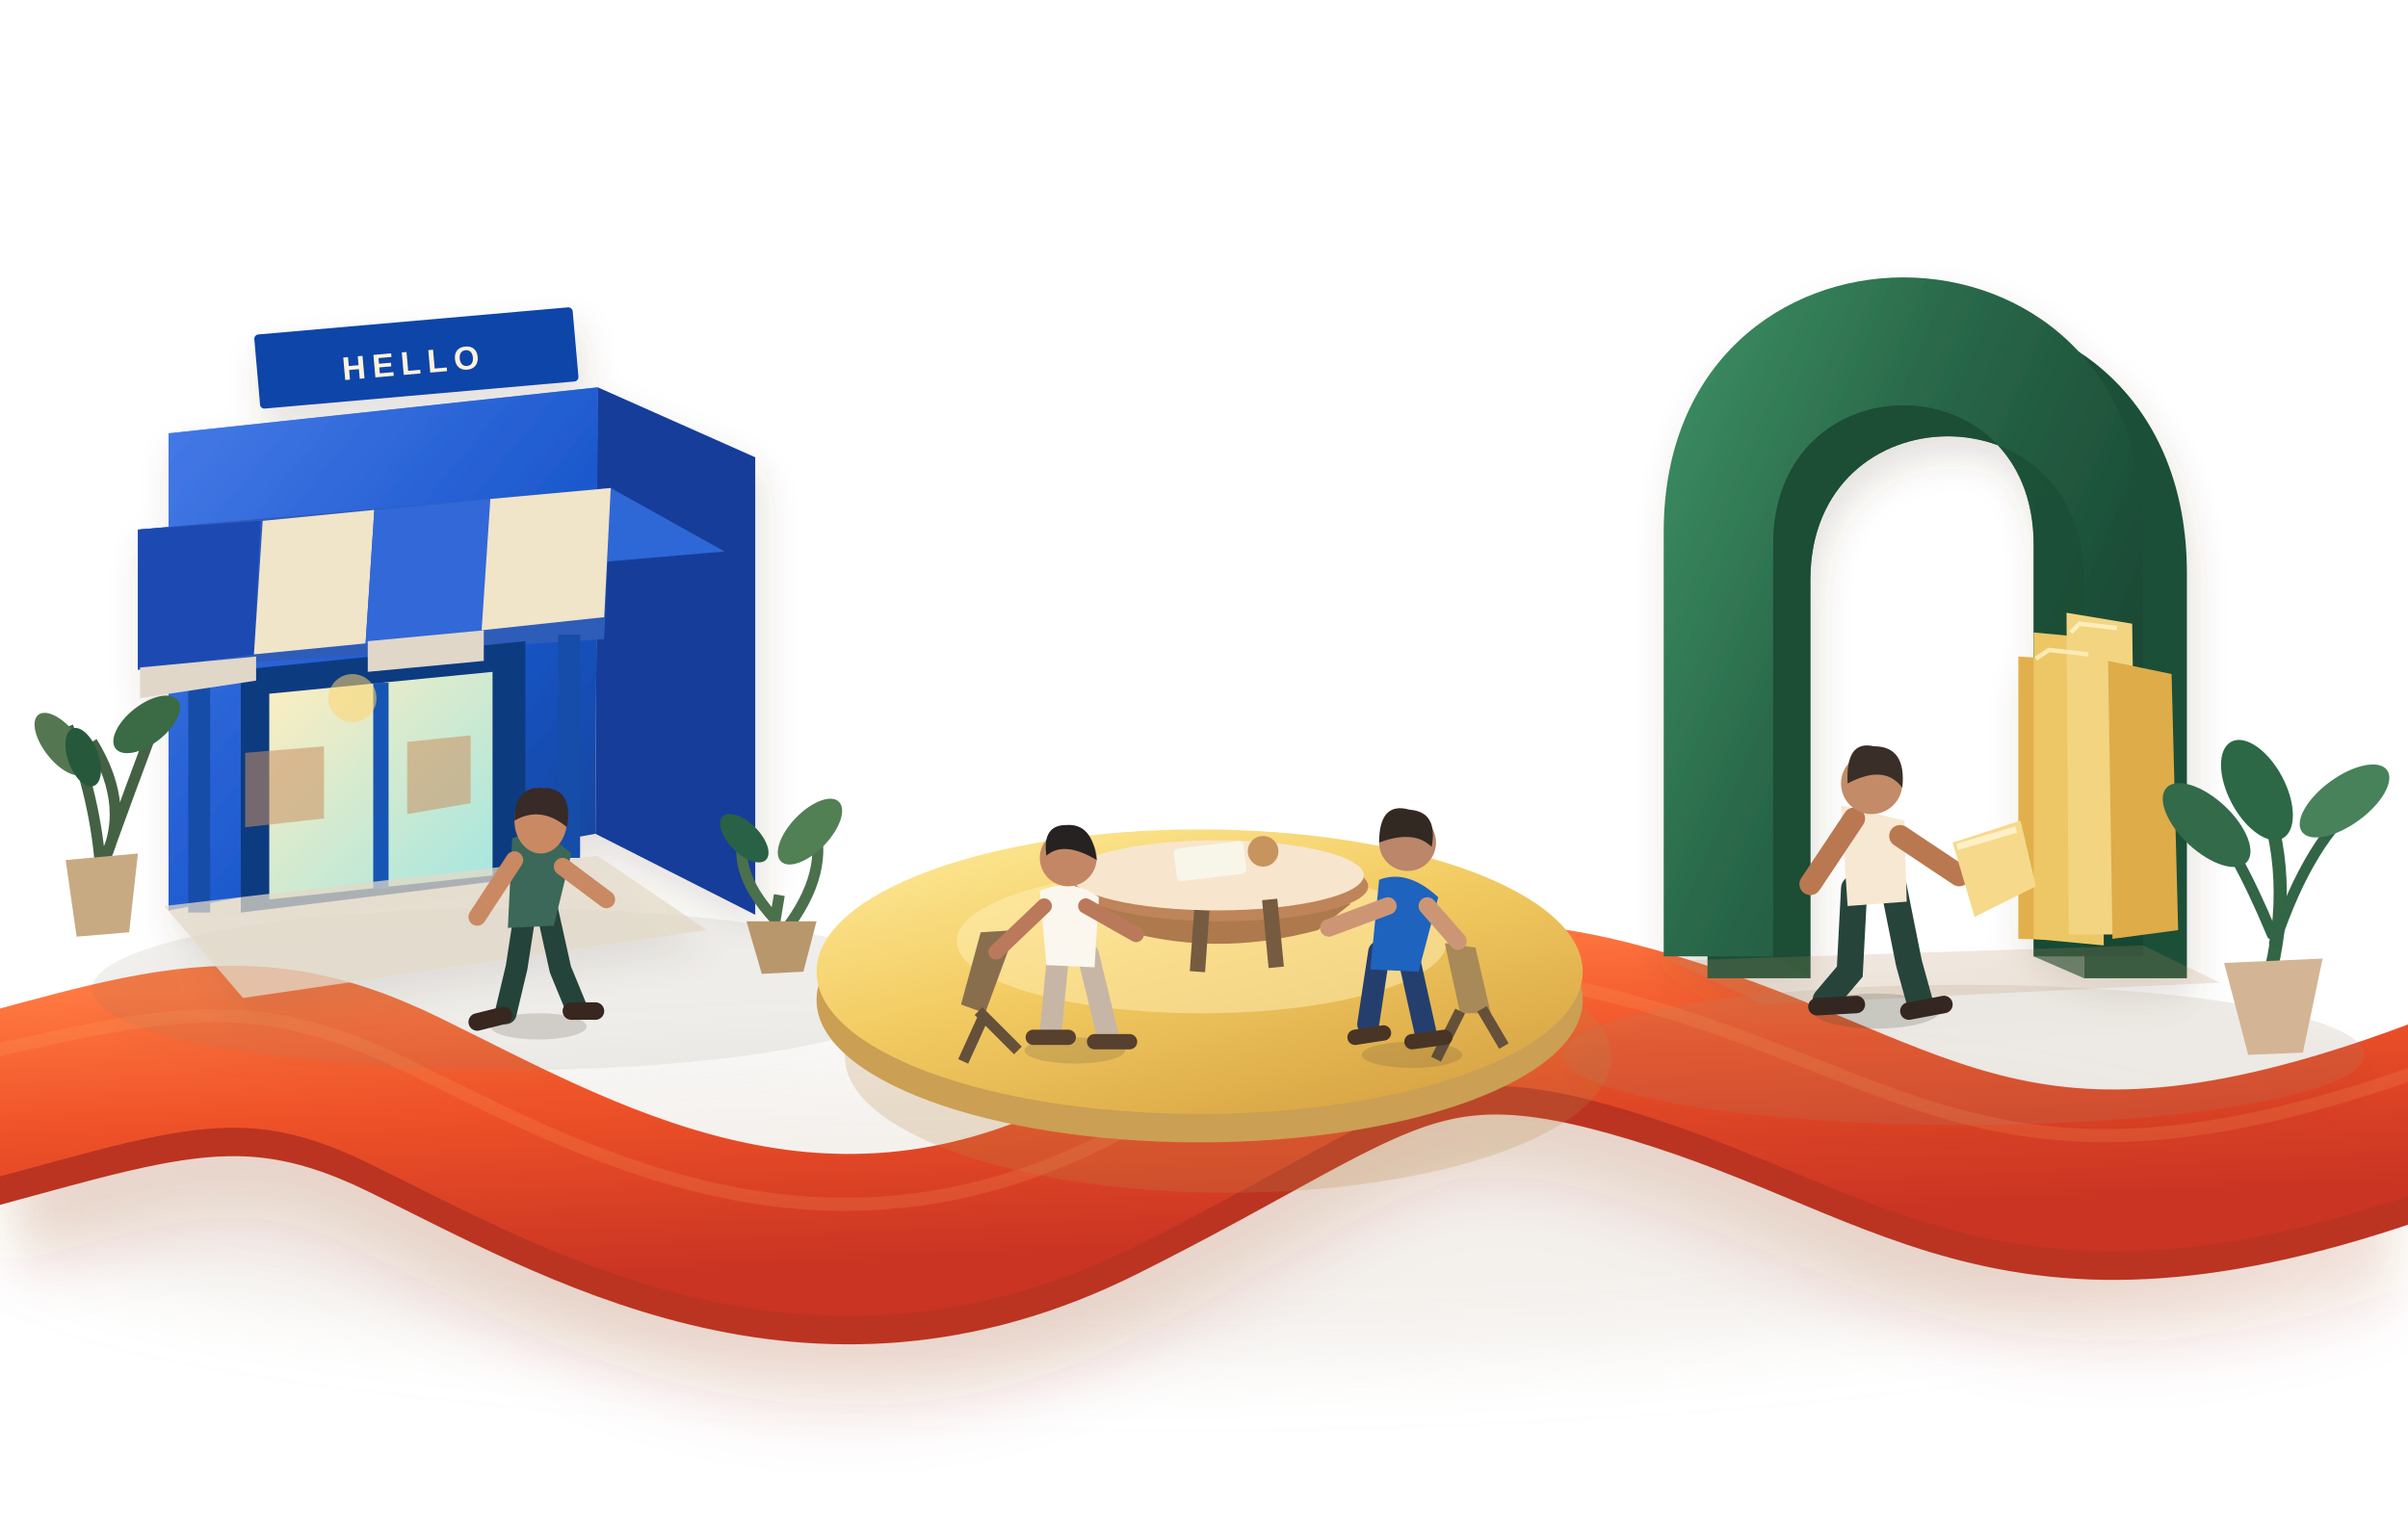
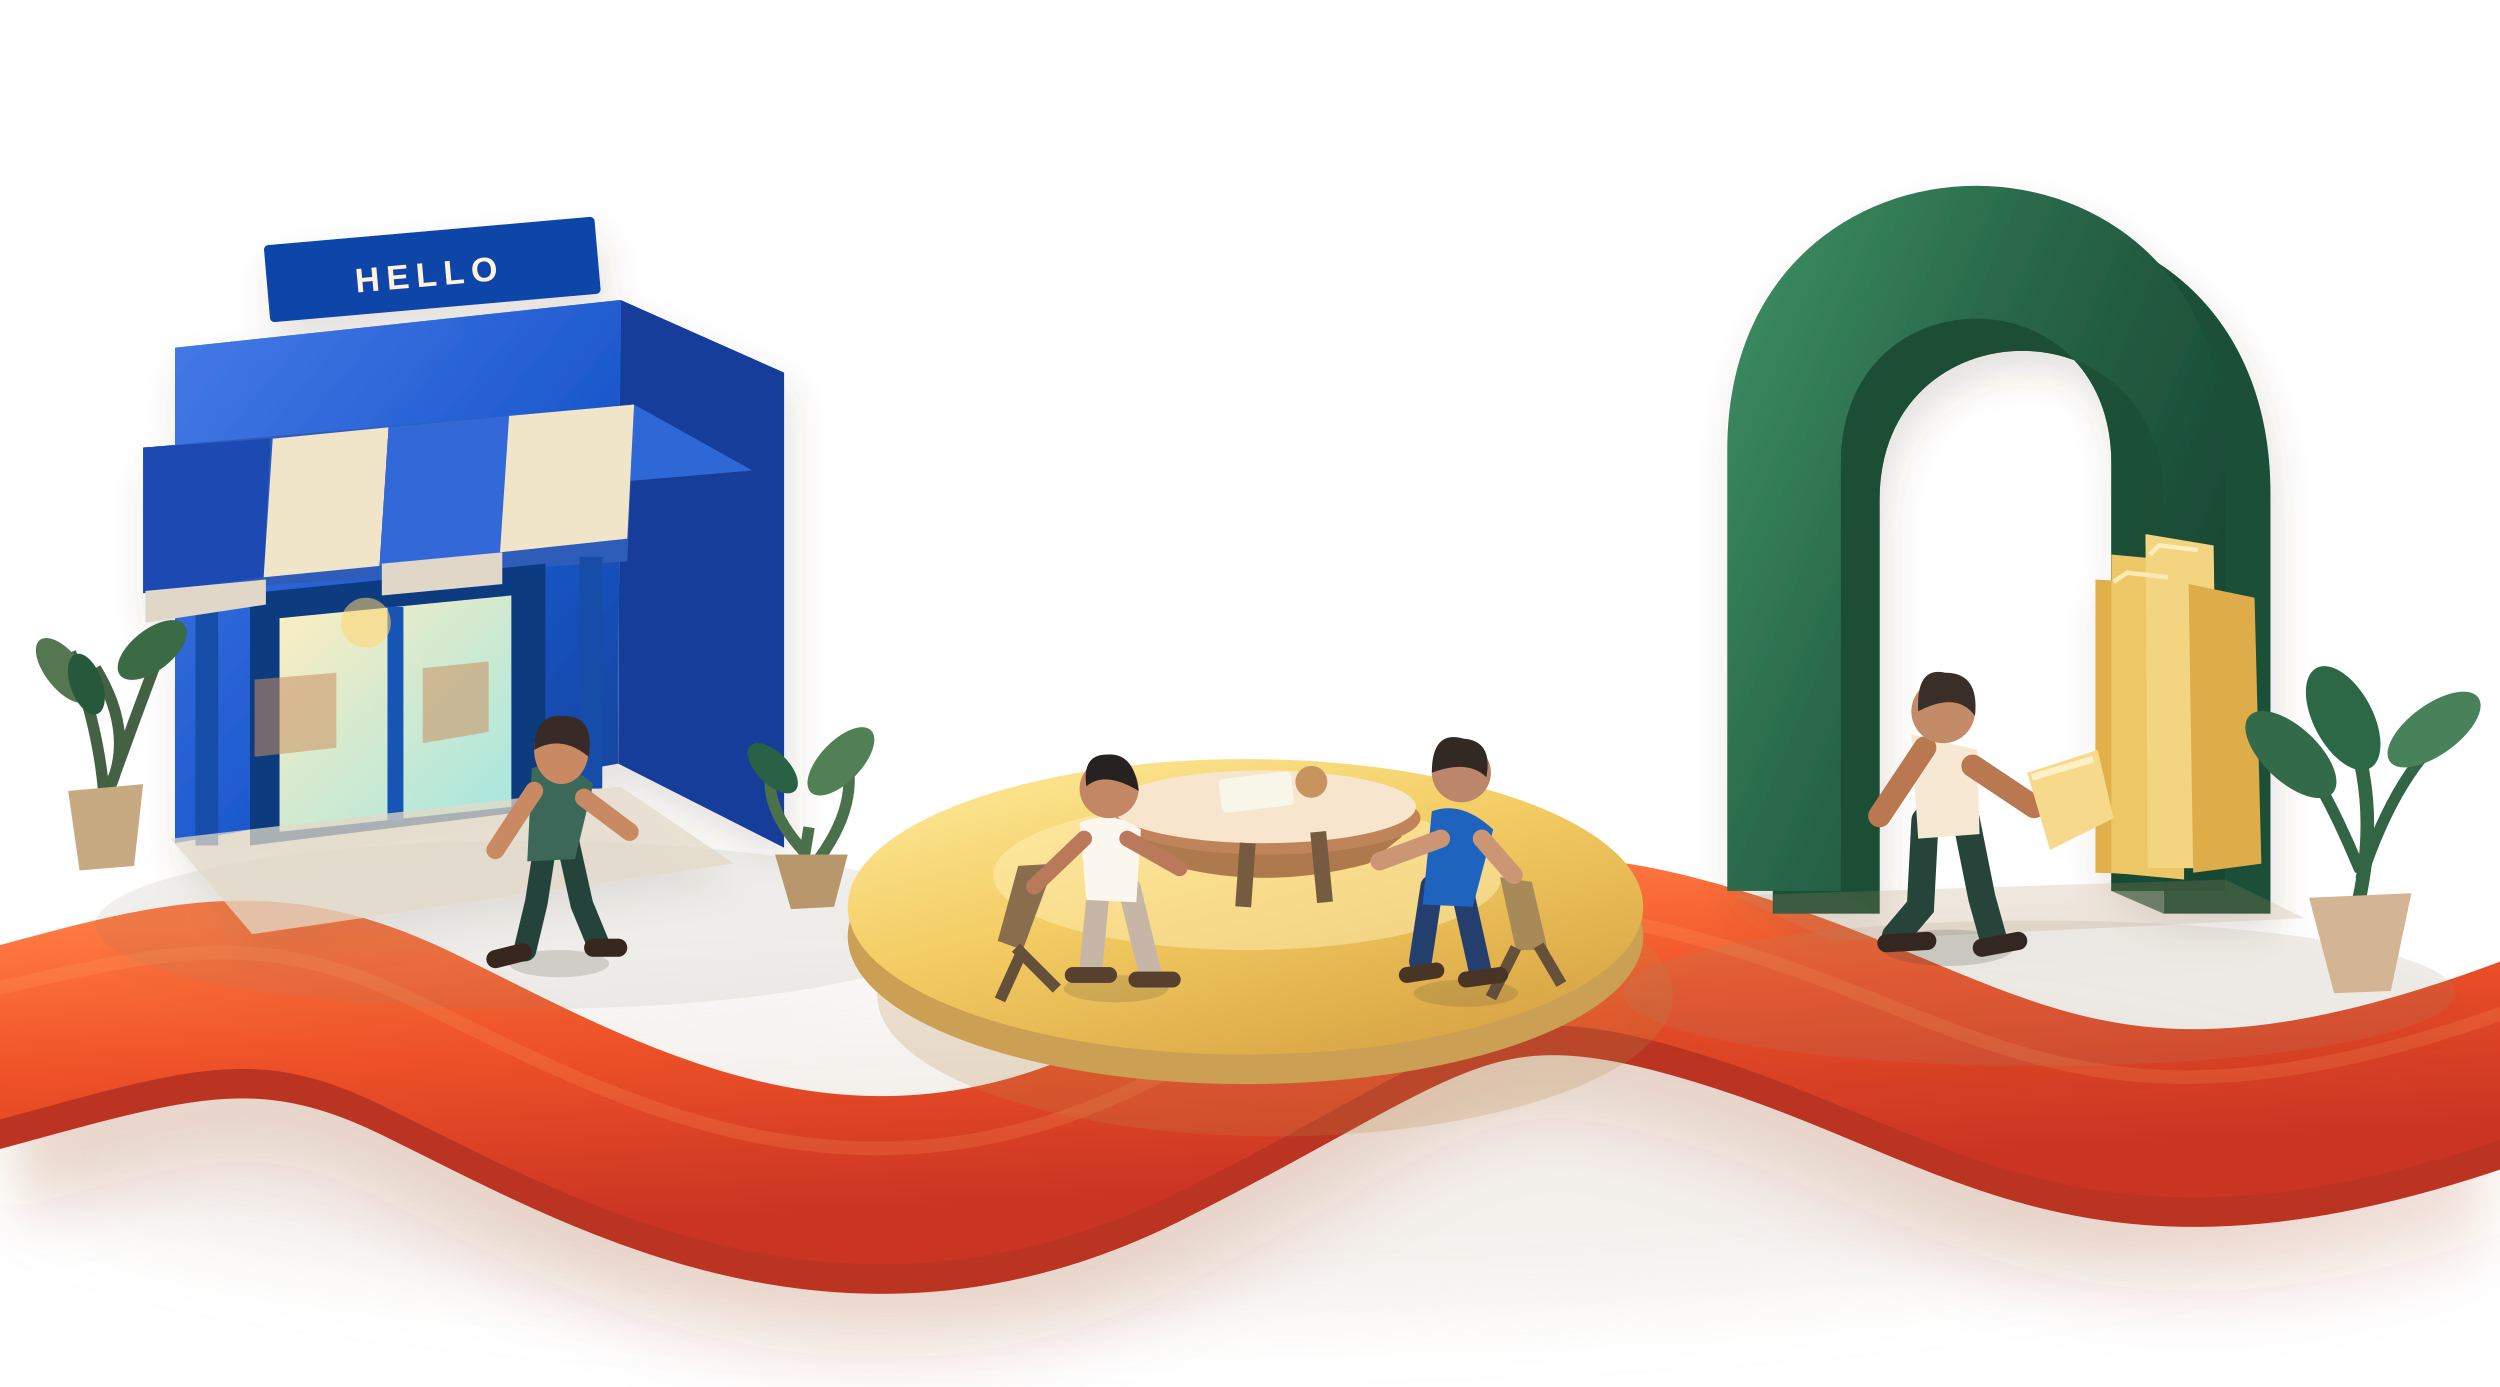
- <svg xmlns="http://www.w3.org/2000/svg" viewBox="0 72 1100 610" width="1100" height="700" role="img" aria-hidden="true">
+ <svg xmlns="http://www.w3.org/2000/svg" viewBox="0 72 1100 610" width="1100" height="610" role="img" aria-hidden="true">
  <defs>
    <linearGradient id="road" x1="0" y1="0" x2=".6" y2="1">
      <stop stop-color="#ff7841" />
      <stop offset=".43" stop-color="#ef5228" />
      <stop offset="1" stop-color="#c93423" />
    </linearGradient>
    <linearGradient id="bluefront" x1="0" y1="0" x2="1" y2="1">
      <stop stop-color="#477be8" />
      <stop offset=".6" stop-color="#1a57cc" />
      <stop offset="1" stop-color="#144397" />
    </linearGradient>
    <linearGradient id="awning" x1="0" y1="0" x2=".2" y2="1">
      <stop stop-color="#356dde" />
      <stop offset="1" stop-color="#0f3eaa" />
    </linearGradient>
    <linearGradient id="arch" x1="0" y1="0" x2="1" y2=".6">
      <stop stop-color="#3f9366" />
      <stop offset=".5" stop-color="#286648" />
      <stop offset="1" stop-color="#194733" />
    </linearGradient>
    <linearGradient id="yellow" x1="0" y1="0" x2=".7" y2="1">
      <stop stop-color="#ffed9e" />
      <stop offset=".5" stop-color="#f3cc63" />
      <stop offset="1" stop-color="#d9a645" />
    </linearGradient>
    <linearGradient id="window" x1="0" y1="0" x2="1" y2="1">
      <stop stop-color="#ffeec0" />
      <stop offset="1" stop-color="#a3e6e1" />
    </linearGradient>
    <linearGradient id="leaves" x1="0" y1="0" x2="1" y2="1">
      <stop stop-color="#4d8055" />
      <stop offset="1" stop-color="#24543c" />
    </linearGradient>
    <filter id="shadow" x="-40%" y="-70%" width="180%" height="260%">
      <feGaussianBlur stdDeviation="16" />
    </filter>
    <filter id="cast" x="-30%" y="-50%" width="160%" height="200%">
      <feDropShadow dx="3" dy="9" stdDeviation="8" flood-color="#58402b" flood-opacity=".16" />
    </filter>
  </defs>
  <ellipse cx="520" cy="581" rx="520" ry="69" fill="#ac9174" opacity=".13" filter="url(#shadow)" />
  <path d="M-60 555 C62 525 104 499 184 538 S371 642 503 576 647 477 767 516 932 617 1138 533" fill="none" stroke="#a12d1c" stroke-opacity=".16" stroke-width="81" stroke-linecap="round" transform="translate(0 24)" filter="url(#shadow)" />
  <path d="M-60 555 C62 525 104 499 184 538 S371 642 503 576 647 477 767 516 932 617 1138 533" fill="none" stroke="#bb3421" stroke-width="74" stroke-linecap="round" />
  <path d="M-60 542 C62 512 104 486 184 525 S371 629 503 563 647 464 767 503 932 604 1138 520" fill="none" stroke="url(#road)" stroke-width="74" stroke-linecap="round" />
  <path d="M-60 520 C62 494 104 474 184 513 S371 614 503 549 647 453 767 491 932 586 1138 504" fill="none" stroke="#ffad66" stroke-opacity=".17" stroke-width="6" stroke-linecap="round" />
  <g id="store" filter="url(#cast)">
    <ellipse cx="232" cy="479" rx="190" ry="37" fill="#887c64" opacity=".12" />
    <path d="M77 225 L273 204 345 236 149 259Z" fill="#6c91e9" />
    <path d="M273 204 L345 236 345 445 272 408Z" fill="#153e9a" />
    <path d="M77 225 L273 204 272 408 77 443Z" fill="url(#bluefront)" />
    <path d="M63 269 L279 250 331 279 120 297Z" fill="#2f68d7" />
    <path d="M63 269 L279 250 276 319 63 333Z" fill="#2f5bb9" />
    <path d="M63 269 L119 265 116 326 63 333Z" fill="#1a49b2" />
    <path d="M120 265 L171 260 167 321 116 326Z" fill="#f0e4c9" />
    <path d="M171 260 L224 255 220 315 167 321Z" fill="#3268d8" />
    <path d="M224 255 L279 250 276 309 220 315Z" fill="#f0e4c9" />
    <path d="M110 333 L240 320 240 428 110 444Z" fill="#0c3a80" />
    <path d="M123 344 L225 334 225 427 123 438Z" fill="url(#window)" />
    <path d="M174 339 L174 433" stroke="#1254b3" stroke-width="7" />
    <path d="M91 333 L91 444 M260 317 L260 419" stroke="#174ea8" stroke-width="10" />
    <path d="M64 332 L117 327 117 338 64 346Z M168 320 L221 315 221 329 168 334Z" fill="#e0d7c9" />
    <path d="M112 371 l36 -3 v33 l-36 4Z M186 366 l29 -3 v31 l-29 5Z" fill="#ca9060" opacity=".55" />
    <circle cx="161" cy="346" r="11" fill="#ffd570" opacity=".55" />
    <path d="M75 441 L273 418 323 452 111 483Z" fill="#e3d9c7" opacity=".74" />
    <rect x="116" y="180" width="146" height="34" rx="2" fill="#1144a9" transform="rotate(-5 116 180)" />
    <text x="188" y="198" font-size="15" fill="#fff3db" font-weight="700" font-family="Arial,sans-serif" text-anchor="middle" letter-spacing="3" transform="rotate(-5 188 198)">HELLO</text>
  </g>
  <g id="store-plants">
    <path d="M46 425 Q44 393 31 359 M46 425 Q59 389 74 349 M46 423 Q61 397 42 366" stroke="#446144" stroke-width="5" fill="none" />
    <ellipse cx="28" cy="367" rx="17" ry="8" transform="rotate(52 28 367)" fill="#547752" />
    <ellipse cx="67" cy="358" rx="18" ry="9" transform="rotate(-38 67 358)" fill="#3a6b44" />
    <ellipse cx="38" cy="373" rx="14" ry="7" transform="rotate(70 38 373)" fill="#26593b" />
    <path d="M30 420 L63 417 59 453 35 455Z" fill="#c8aa82" />
    <path d="M352 460 L356 436 M358 453 Q380 425 371 401 M354 447 Q332 423 342 404" stroke="#4b704c" stroke-width="5" fill="none" />
    <ellipse cx="370" cy="407" rx="19" ry="9" transform="rotate(-46 370 407)" fill="#518055" />
    <ellipse cx="340" cy="410" rx="14" ry="7" transform="rotate(45 340 410)" fill="#286145" />
    <path d="M341 448 L373 448 367 471 348 472Z" fill="#b9976c" />
  </g>
  <g id="meeting">
    <ellipse cx="561" cy="510" rx="175" ry="62" fill="#b88a48" opacity=".23" />
    <ellipse cx="548" cy="484" rx="175" ry="65" fill="#cb9f54" />
    <ellipse cx="548" cy="471" rx="175" ry="65" fill="url(#yellow)" />
    <ellipse cx="549" cy="457" rx="112" ry="33" fill="#fff0b8" opacity=".5" />
    <path d="M497 439 Q555 426 617 440 L602 452 Q554 465 509 451Z" fill="#ae794c" />
    <ellipse cx="558" cy="432" rx="67" ry="16" fill="#bf8459" />
    <ellipse cx="556" cy="427" rx="67" ry="16" fill="#f7e6cd" />
    <path d="M549 443 L547 471 M580 438 L583 469" stroke="#765b41" stroke-width="7" />
    <path d="M464 452 L448 453 439 486 450 490Z" fill="#896e4e" />
    <path d="M450 490 L440 512 M447 489 L465 507" stroke="#65503a" stroke-width="5" />
    <path d="M660 458 L674 460 681 490 667 490Z" fill="#a88a58" />
    <path d="M667 489 L656 511 M677 488 L687 505" stroke="#65503a" stroke-width="5" />
    <rect x="536" y="415" width="32" height="15" rx="2" fill="#f8f6e9" transform="rotate(-7 536 415)" />
    <circle cx="577" cy="416" r="7" fill="#c7945e" />
  </g>
  <g id="handover" filter="url(#cast)">
    <ellipse cx="897" cy="509" rx="183" ry="32" fill="#9a866c" opacity=".16" />
    <path d="M780 474 L780 285 C780 132 999 130 999 289 L999 474 952 474 952 292 C952 204 827 205 827 292 L827 474Z" fill="#1c5038" />
    <path d="M760 464 L760 270 C760 115 979 115 979 270 L979 464 929 464 929 276 C929 191 810 191 810 276 L810 464Z" fill="url(#arch)" />
    <path d="M810 464 L827 474 827 292 C827 205 952 204 952 292 L952 474 929 464 929 276 C929 191 810 191 810 276Z" fill="#194d34" opacity=".7" />
    <path d="M763 466 L806 486 1014 476 979 459Z" fill="#b28b61" opacity=".2" />
    <g id="files">
      <path d="M922 456 L922 327 954 329 954 457Z" fill="#e1b04b" />
      <path d="M929 456 L929 316 961 319 961 459Z" fill="#edc765" />
      <path d="M945 454 L944 307 974 312 976 454Z" fill="#f2d481" />
      <path d="M965 456 L963 329 992 335 995 452Z" fill="#deac4a" />
      <path d="M930 328 L936 324 954 326" fill="none" stroke="#fbeab4" stroke-width="2" />
      <path d="M946 316 L950 312 967 314" fill="none" stroke="#ffefba" stroke-width="2" />
    </g>
  </g>
  <g id="handover-person">
    <ellipse cx="857" cy="489" rx="29" ry="8" fill="#2e402e" opacity=".19" />
    <path d="M847 433 L845 471 834 484 M865 432 L872 467 877 485" stroke="#27443b" stroke-width="12" fill="none" stroke-linecap="round" />
    <path d="M830 487 L848 486 M872 489 L888 486" stroke="#342722" stroke-width="8" stroke-linecap="round" />
    <path d="M841 395 L870 402 871 439 844 441Z" fill="#f6e8d2" />
    <path d="M847 401 L827 431 M868 409 L895 427" stroke="#b97850" stroke-width="10" stroke-linecap="round" />
    <circle cx="855" cy="385" r="14" fill="#c38b67" />
    <path d="M844 385 Q843 365 856 368 Q871 368 869 387 Q861 376 844 385" fill="#392f28" />
    <path d="M892 412 L923 402 930 432 902 446Z" fill="#f6d98b" />
    <path d="M894 414 L921 406" stroke="#fff0c7" stroke-width="3" />
  </g>
  <g id="leaf-right" stroke-linecap="round">
    <path d="M1036 476 Q1049 427 1032 386" fill="none" stroke="#336645" stroke-width="6" />
    <path d="M1038 454 Q1020 411 1007 399 M1039 458 Q1055 410 1080 391" fill="none" stroke="#326446" stroke-width="5" />
    <ellipse cx="1008" cy="404" rx="25" ry="12" transform="rotate(43 1008 404)" fill="#336a49" />
    <ellipse cx="1071" cy="393" rx="24" ry="11" transform="rotate(-36 1071 393)" fill="#47825b" />
    <ellipse cx="1031" cy="388" rx="13" ry="25" transform="rotate(-28 1031 388)" fill="#2c6846" />
    <path d="M1016 467 L1061 465 1052 508 1027 509Z" fill="#d3b595" />
  </g>
  <g id="people" stroke-linecap="round" stroke-linejoin="round">
    <ellipse cx="246" cy="496" rx="22" ry="6" fill="#5c4d42" opacity=".2" />
    <path d="M240 443 L236 469 231 490" stroke="#24433a" stroke-width="10" fill="none" />
    <path d="M250 443 L256 470 263 487" stroke="#24433a" stroke-width="10" fill="none" />
    <path d="M230 491 L218 494 M261 489 L272 489" stroke="#38271f" stroke-width="8" />
    <path d="M234 410 Q248 405 261 417 L253 450 232 451Z" fill="#3b6858" />
    <path d="M235 420 L218 446 M257 423 L277 438" stroke="#c98963" stroke-width="8" />
    <ellipse cx="247" cy="402" rx="12" ry="15" fill="#c98963" />
    <path d="M235 402 Q235 386 248 387 Q262 387 259 405 Q247 395 235 402" fill="#372a27" />
    <ellipse cx="491" cy="507" rx="23" ry="6" fill="#4d4439" opacity=".18" />
    <path d="M483 467 L480 498 M497 463 L506 500" stroke="#c7b6a5" stroke-width="10" />
    <path d="M472 501 L488 501 M500 503 L516 503" stroke="#57412e" stroke-width="7" />
    <path d="M475 434 Q490 428 502 437 L500 469 478 468Z" fill="#fbf7ee" />
    <path d="M477 441 L455 462 M496 441 L519 454" stroke="#bb795b" stroke-width="7" />
    <circle cx="488" cy="419" r="13" fill="#c48765" />
    <path d="M478 418 Q476 404 487 404 Q499 403 501 420 Q486 411 478 418" fill="#252221" />
    <ellipse cx="645" cy="509" rx="23" ry="6" fill="#4d4439" opacity=".18" />
    <path d="M630 462 L625 495 M643 462 L651 498" stroke="#243f6e" stroke-width="10" />
    <path d="M619 501 L632 499 M645 503 L660 501" stroke="#493525" stroke-width="7" />
    <path d="M630 429 Q643 424 657 437 L648 471 626 470Z" fill="#1e63bd" />
    <path d="M634 441 L607 451 M652 441 L666 457" stroke="#cc9674" stroke-width="8" />
    <circle cx="643" cy="412" r="13" fill="#bb8669" />
    <path d="M630 412 Q630 393 644 397 Q657 398 654 414 Q646 406 630 412" fill="#322923" />
  </g>
</svg>
